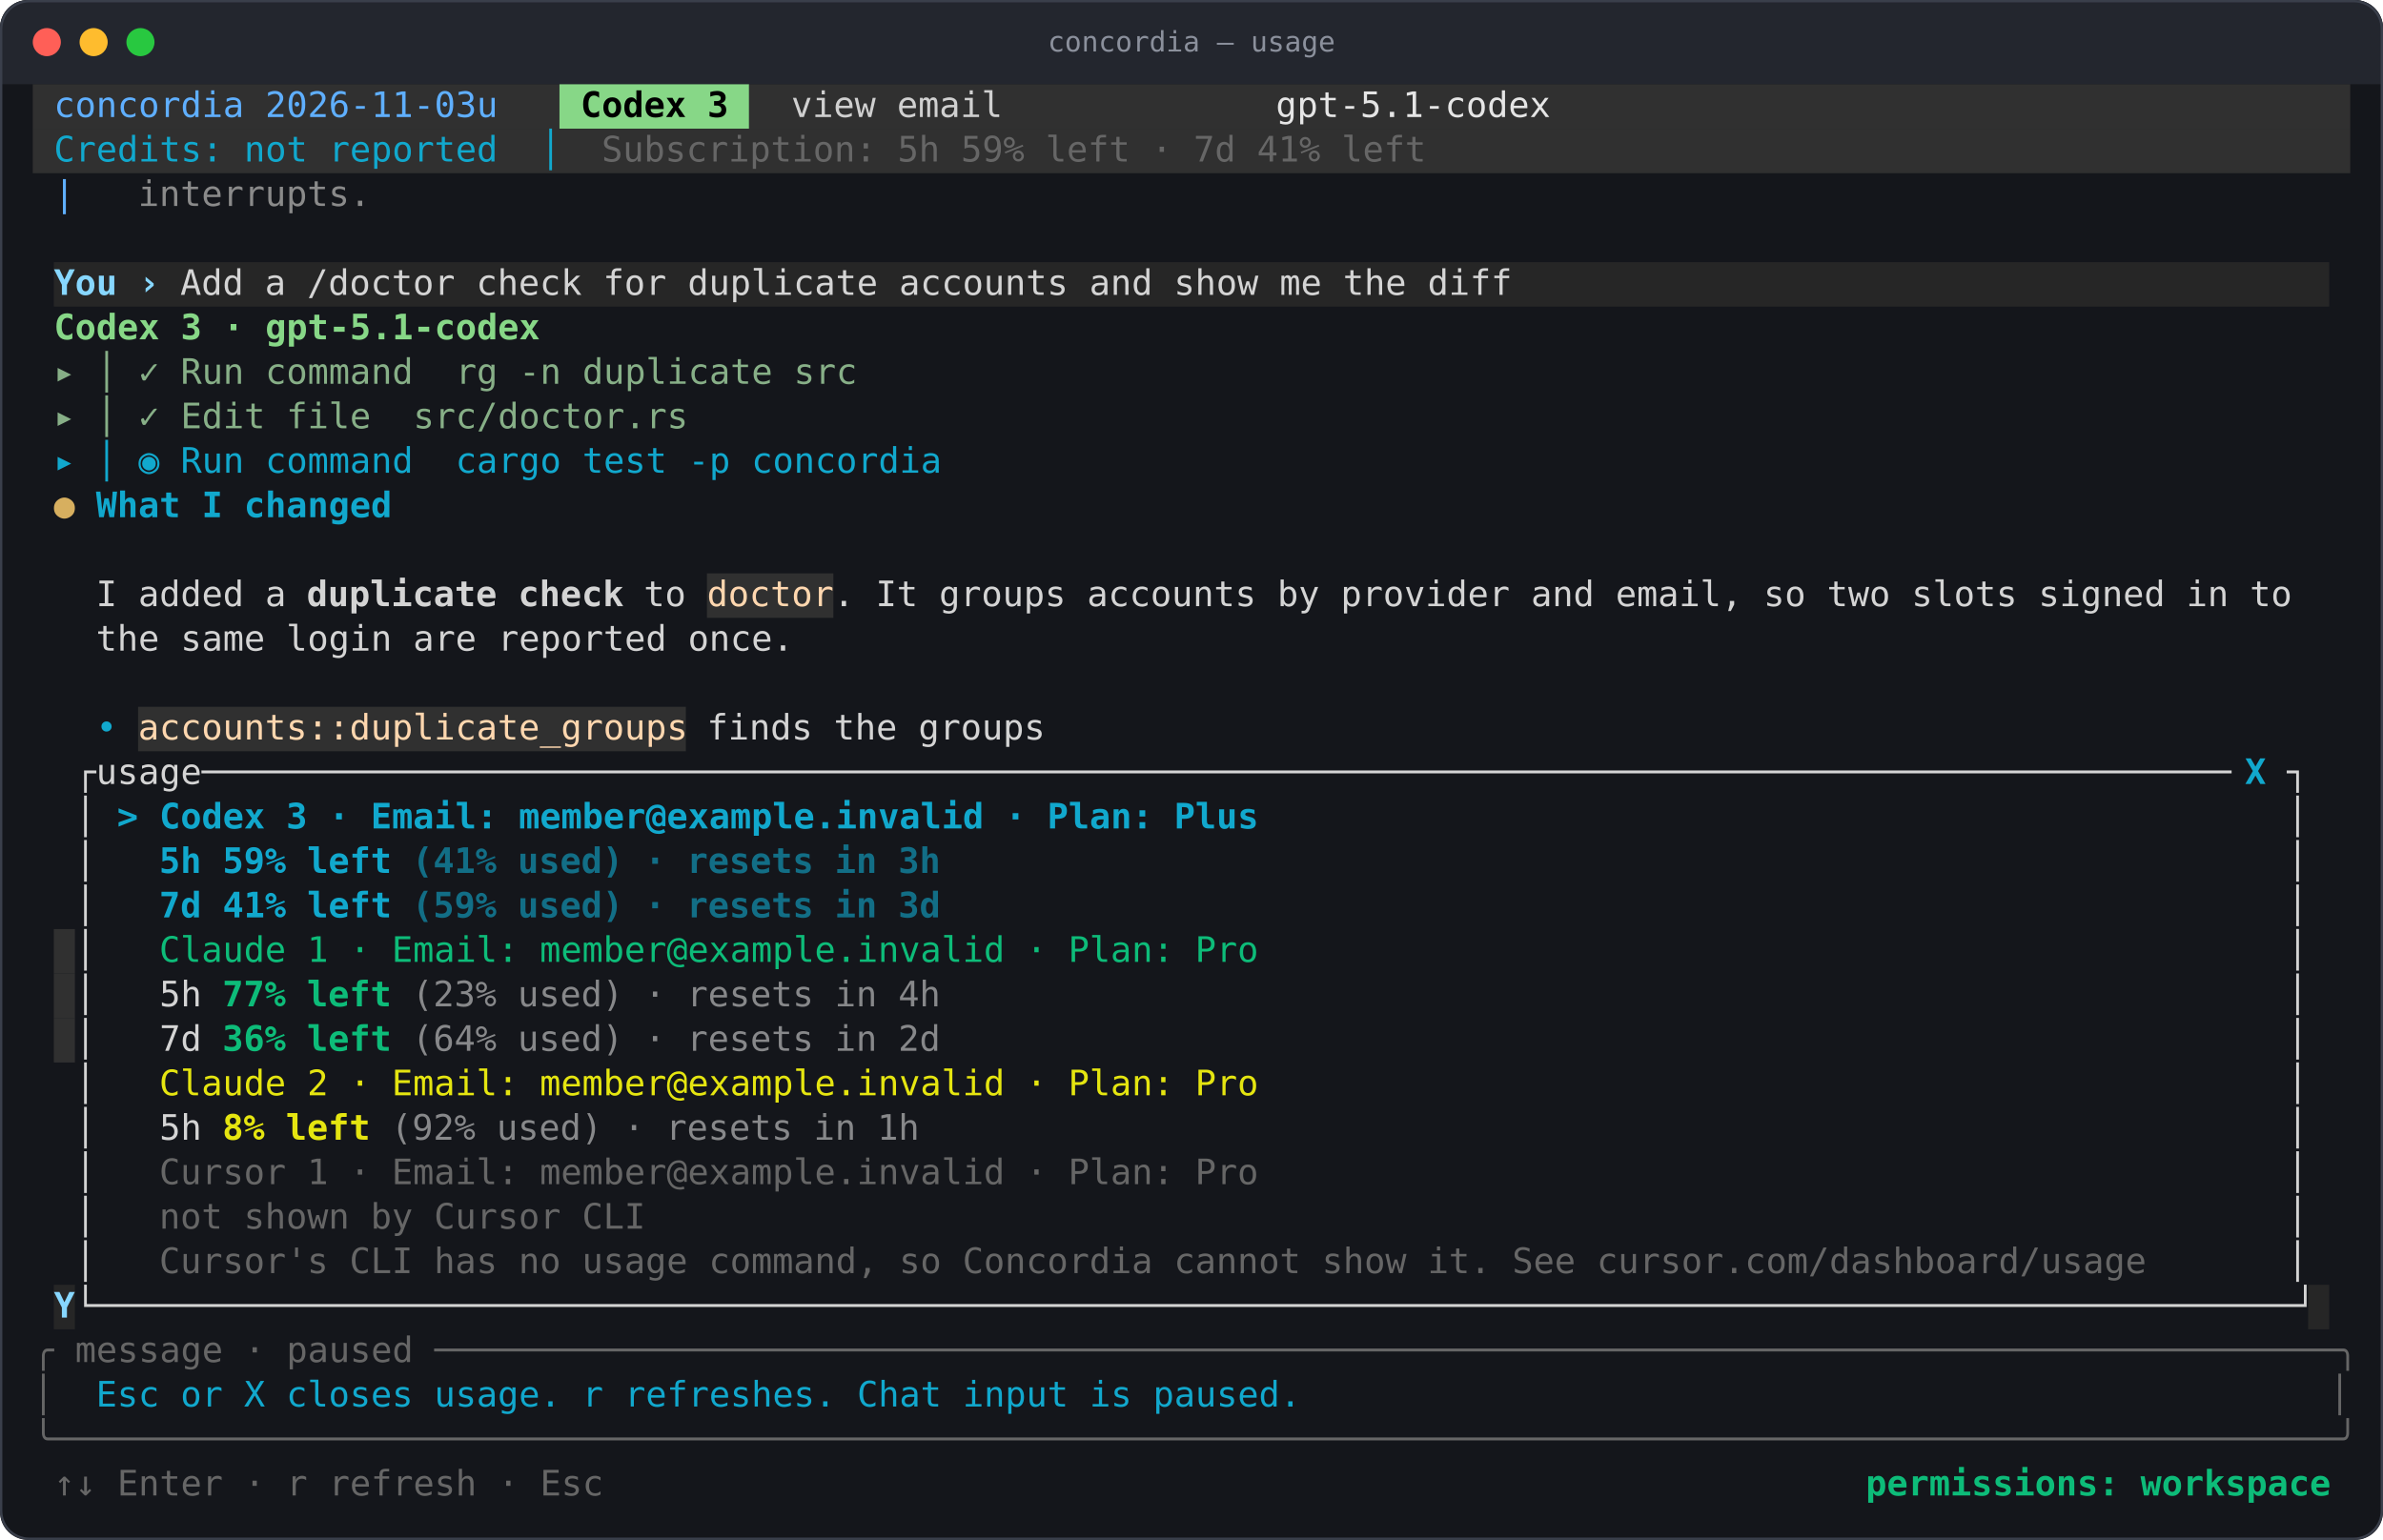
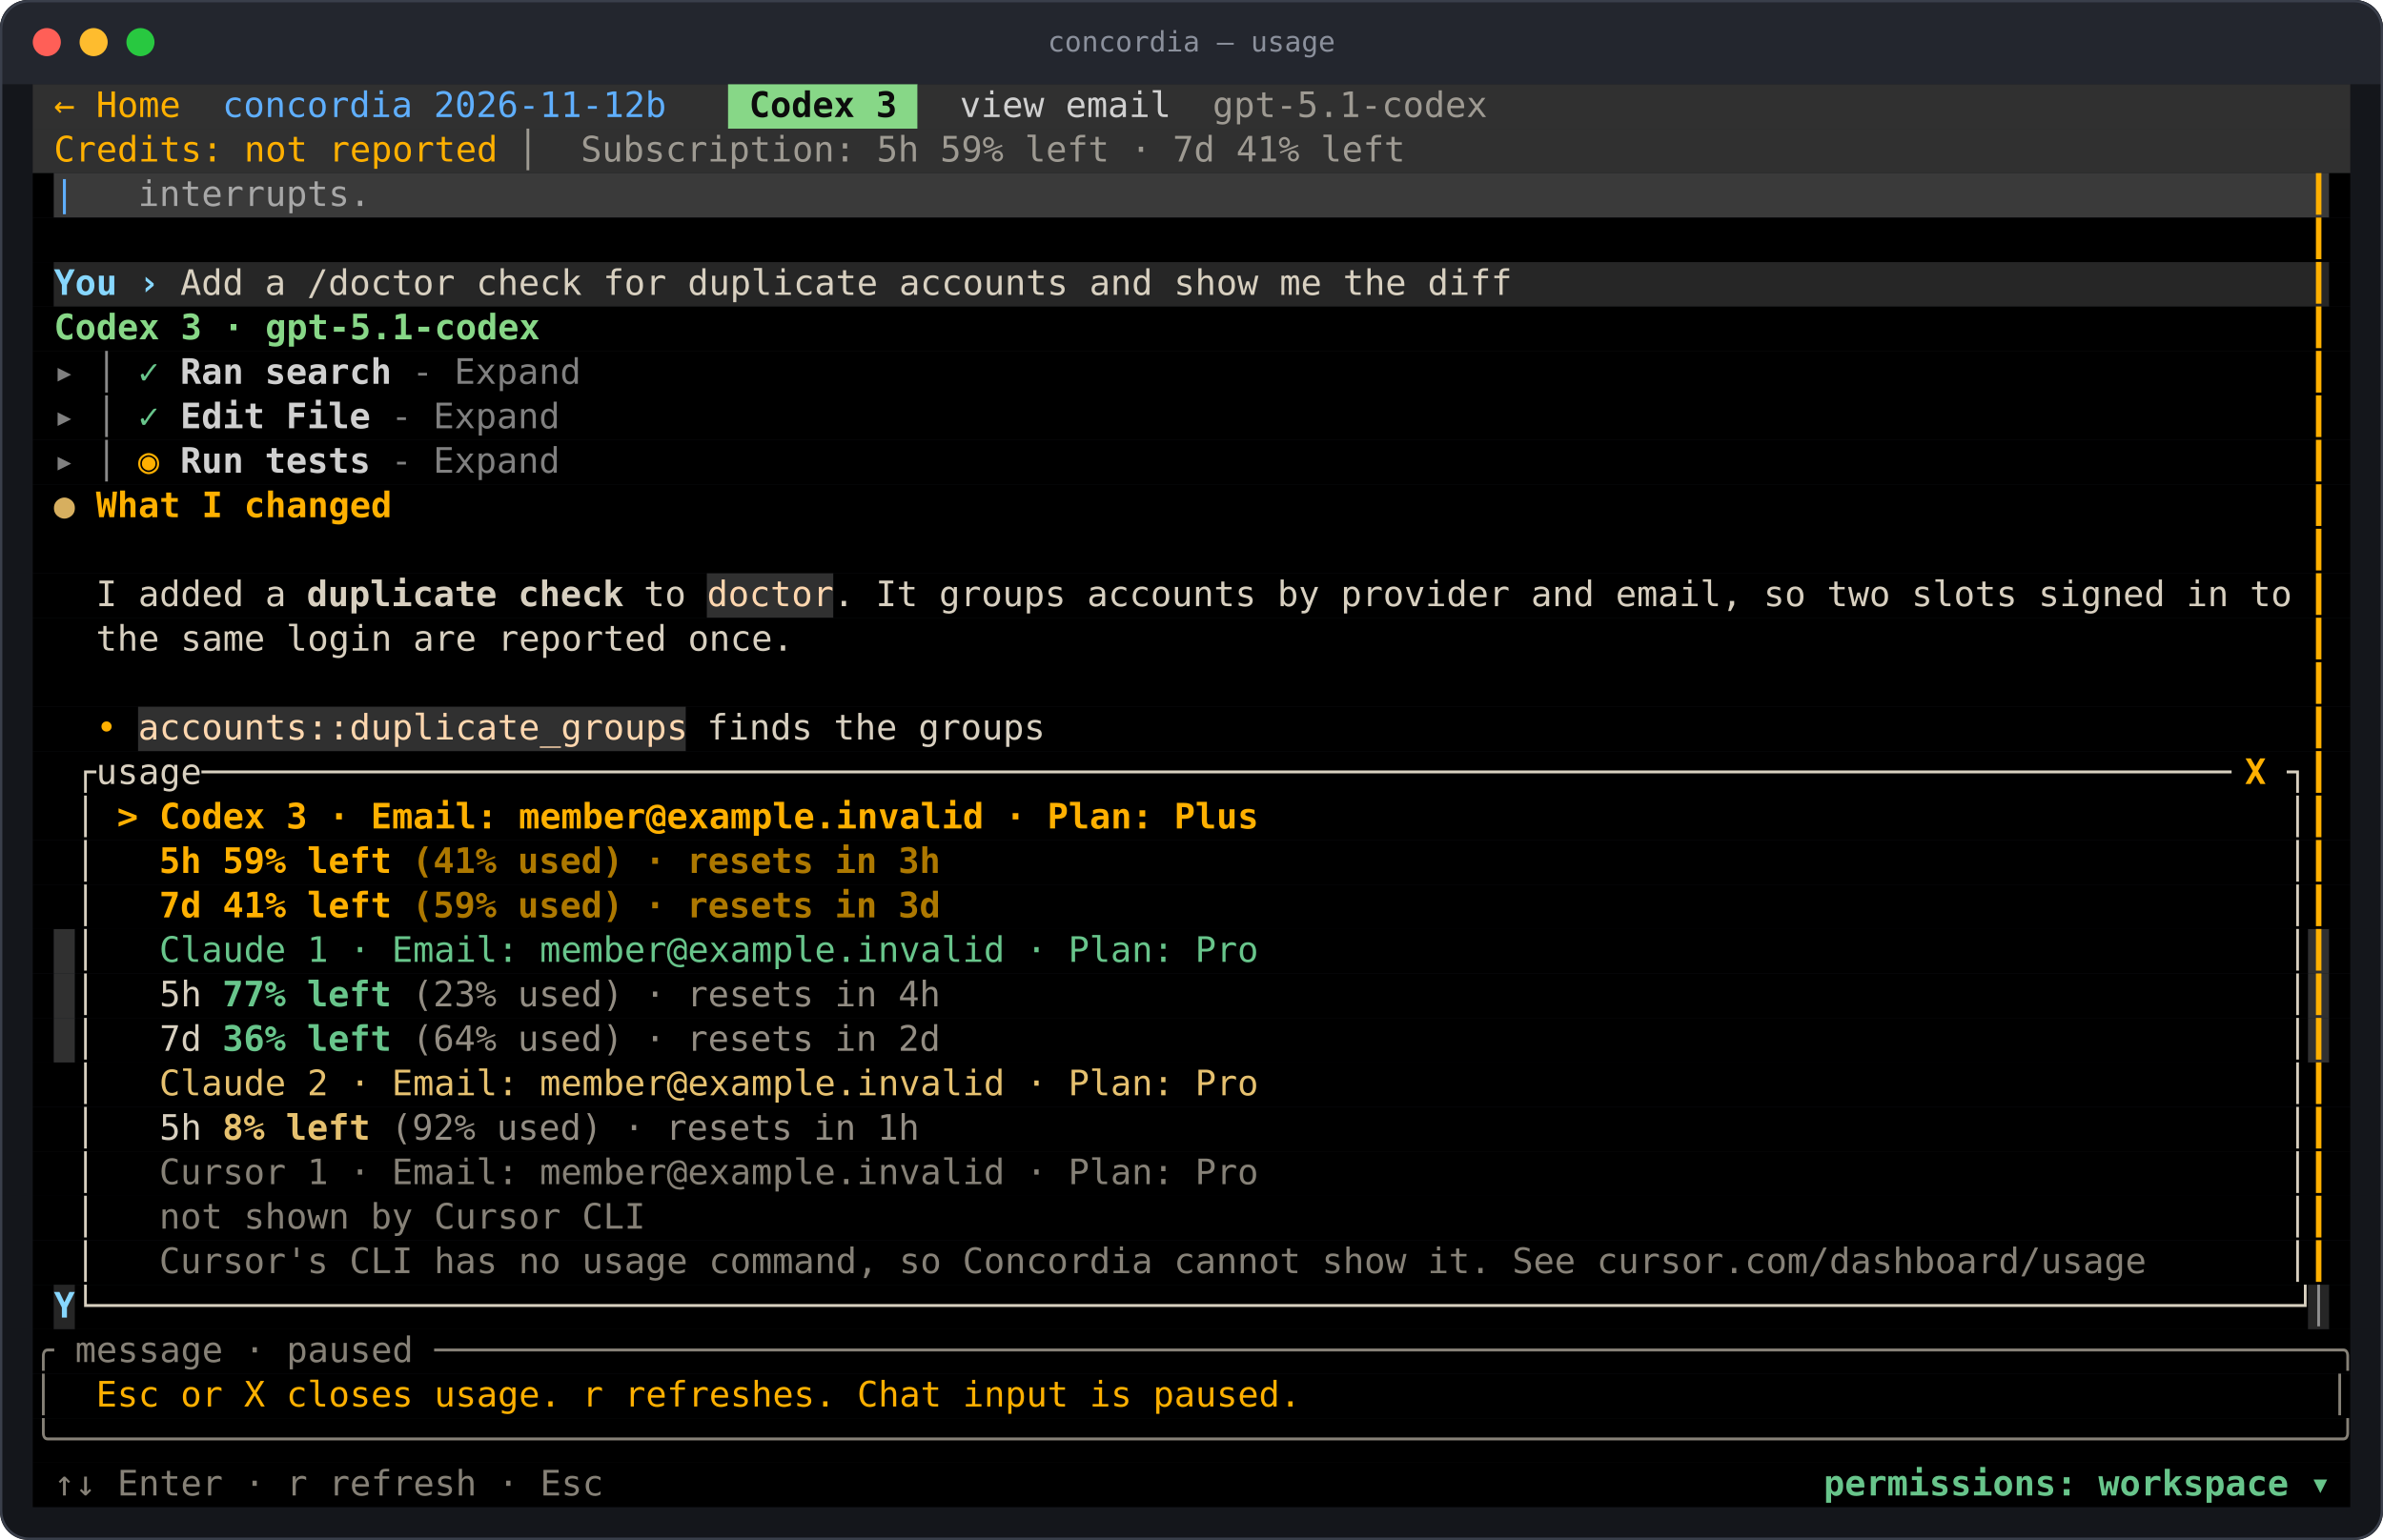
<svg xmlns="http://www.w3.org/2000/svg" width="1018" height="658" viewBox="0 0 1018 658" role="img" aria-label="concordia — usage">
  <defs>
    <clipPath id="win">
      <rect width="1018" height="658" rx="12" />
    </clipPath>
  </defs>
  <g clip-path="url(#win)">
    <rect width="1018" height="658" fill="#14161b" />
    <rect width="1018" height="36" fill="#23262e" />
    <circle cx="20" cy="18" r="6" fill="#ff5f57" />
    <circle cx="40" cy="18" r="6" fill="#febc2e" />
    <circle cx="60" cy="18" r="6" fill="#28c840" />
    <text x="509" y="22" font-family="Cascadia Mono, Consolas, monospace" font-size="12" fill="#8b909c" text-anchor="middle">concordia — usage</text>
-     <rect x="14" y="36" width="225" height="19" fill="#303030" />
-     <rect x="239" y="36" width="81" height="19" fill="#87d787" />
-     <rect x="320" y="36" width="684" height="19" fill="#303030" />
+     <rect x="14" y="36" width="297" height="19" fill="#303030" />
+     <rect x="311" y="36" width="81" height="19" fill="#87d787" />
+     <rect x="392" y="36" width="612" height="19" fill="#303030" />
    <rect x="14" y="55" width="990" height="19" fill="#303030" />
+     <rect x="14" y="74" width="9" height="19" fill="#000000" />
+     <rect x="23" y="74" width="972" height="19" fill="#3a3a3a" />
+     <rect x="995" y="74" width="9" height="19" fill="#000000" />
+     <rect x="14" y="93" width="990" height="19" fill="#000000" />
+     <rect x="14" y="112" width="9" height="19" fill="#000000" />
    <rect x="23" y="112" width="972" height="19" fill="#262626" />
+     <rect x="995" y="112" width="9" height="19" fill="#000000" />
+     <rect x="14" y="131" width="990" height="19" fill="#000000" />
+     <rect x="14" y="150" width="990" height="19" fill="#000000" />
+     <rect x="14" y="169" width="990" height="19" fill="#000000" />
+     <rect x="14" y="188" width="990" height="19" fill="#000000" />
+     <rect x="14" y="207" width="990" height="19" fill="#000000" />
+     <rect x="14" y="226" width="990" height="19" fill="#000000" />
+     <rect x="14" y="245" width="288" height="19" fill="#000000" />
    <rect x="302" y="245" width="54" height="19" fill="#303030" />
+     <rect x="356" y="245" width="648" height="19" fill="#000000" />
+     <rect x="14" y="264" width="990" height="19" fill="#000000" />
+     <rect x="14" y="283" width="990" height="19" fill="#000000" />
+     <rect x="14" y="302" width="45" height="19" fill="#000000" />
    <rect x="59" y="302" width="234" height="19" fill="#303030" />
+     <rect x="293" y="302" width="711" height="19" fill="#000000" />
+     <rect x="14" y="321" width="990" height="19" fill="#000000" />
+     <rect x="14" y="340" width="990" height="19" fill="#000000" />
+     <rect x="14" y="359" width="990" height="19" fill="#000000" />
+     <rect x="14" y="378" width="990" height="19" fill="#000000" />
+     <rect x="14" y="397" width="9" height="19" fill="#000000" />
    <rect x="23" y="397" width="9" height="19" fill="#303030" />
+     <rect x="32" y="397" width="954" height="19" fill="#000000" />
+     <rect x="986" y="397" width="9" height="19" fill="#303030" />
+     <rect x="995" y="397" width="9" height="19" fill="#000000" />
+     <rect x="14" y="416" width="9" height="19" fill="#000000" />
    <rect x="23" y="416" width="9" height="19" fill="#303030" />
+     <rect x="32" y="416" width="954" height="19" fill="#000000" />
+     <rect x="986" y="416" width="9" height="19" fill="#303030" />
+     <rect x="995" y="416" width="9" height="19" fill="#000000" />
+     <rect x="14" y="435" width="9" height="19" fill="#000000" />
    <rect x="23" y="435" width="9" height="19" fill="#303030" />
+     <rect x="32" y="435" width="954" height="19" fill="#000000" />
+     <rect x="986" y="435" width="9" height="19" fill="#303030" />
+     <rect x="995" y="435" width="9" height="19" fill="#000000" />
+     <rect x="14" y="454" width="990" height="19" fill="#000000" />
+     <rect x="14" y="473" width="990" height="19" fill="#000000" />
+     <rect x="14" y="492" width="990" height="19" fill="#000000" />
+     <rect x="14" y="511" width="990" height="19" fill="#000000" />
+     <rect x="14" y="530" width="990" height="19" fill="#000000" />
+     <rect x="14" y="549" width="9" height="19" fill="#000000" />
    <rect x="23" y="549" width="9" height="19" fill="#262626" />
+     <rect x="32" y="549" width="954" height="19" fill="#000000" />
    <rect x="986" y="549" width="9" height="19" fill="#262626" />
+     <rect x="995" y="549" width="9" height="19" fill="#000000" />
+     <rect x="14" y="568" width="990" height="19" fill="#000000" />
+     <rect x="14" y="587" width="990" height="19" fill="#000000" />
+     <rect x="14" y="606" width="990" height="19" fill="#000000" />
+     <rect x="14" y="625" width="990" height="19" fill="#000000" />
    <g font-family="Cascadia Mono, Consolas, monospace" font-size="15" xml:space="preserve">
-       <text x="23" y="50" textLength="189" lengthAdjust="spacingAndGlyphs" fill="#5fafff">concordia 2026-11-03u</text>
-       <text x="248" y="50" textLength="63" lengthAdjust="spacingAndGlyphs" fill="#000000" font-weight="700">Codex 3</text>
-       <text x="338" y="50" textLength="90" lengthAdjust="spacingAndGlyphs" fill="#d0d0d0">view email</text>
-       <text x="545" y="50" textLength="117" lengthAdjust="spacingAndGlyphs" fill="#e5e5e5">gpt-5.1-codex</text>
-       <text x="23" y="69" textLength="216" lengthAdjust="spacingAndGlyphs" fill="#11a8cd">Credits: not reported  │</text>
-       <text x="257" y="69" textLength="351" lengthAdjust="spacingAndGlyphs" fill="#666666">Subscription: 5h 59% left · 7d 41% left</text>
+       <text x="23" y="50" textLength="54" lengthAdjust="spacingAndGlyphs" fill="#ffb000">← Home</text>
+       <text x="95" y="50" textLength="189" lengthAdjust="spacingAndGlyphs" fill="#5fafff">concordia 2026-11-12b</text>
+       <text x="320" y="50" textLength="63" lengthAdjust="spacingAndGlyphs" fill="#0c0c0c" font-weight="700">Codex 3</text>
+       <text x="410" y="50" textLength="90" lengthAdjust="spacingAndGlyphs" fill="#d0d0d0">view email</text>
+       <text x="518" y="50" textLength="117" lengthAdjust="spacingAndGlyphs" fill="#9e9a92">gpt-5.1-codex</text>
+       <text x="23" y="69" textLength="189" lengthAdjust="spacingAndGlyphs" fill="#ffb000">Credits: not reported</text>
+       <text x="221" y="69" textLength="378" lengthAdjust="spacingAndGlyphs" fill="#9e9a92">│  Subscription: 5h 59% left · 7d 41% left</text>
      <text x="23" y="88" textLength="9" lengthAdjust="spacingAndGlyphs" fill="#5fafff">|</text>
-       <text x="59" y="88" textLength="99" lengthAdjust="spacingAndGlyphs" fill="#8a8a8a">interrupts.</text>
+       <text x="59" y="88" textLength="99" lengthAdjust="spacingAndGlyphs" fill="#a7a7a7">interrupts.</text>
+       <text x="986" y="88" textLength="9" lengthAdjust="spacingAndGlyphs" fill="#ffb000">┃</text>
+       <text x="986" y="107" textLength="9" lengthAdjust="spacingAndGlyphs" fill="#ffb000">┃</text>
      <text x="23" y="126" textLength="45" lengthAdjust="spacingAndGlyphs" fill="#87d7ff" font-weight="700">You ›</text>
-       <text x="77" y="126" textLength="567" lengthAdjust="spacingAndGlyphs" fill="#d4d4d4">Add a /doctor check for duplicate accounts and show me the diff</text>
+       <text x="77" y="126" textLength="567" lengthAdjust="spacingAndGlyphs" fill="#d8d0c0">Add a /doctor check for duplicate accounts and show me the diff</text>
+       <text x="986" y="126" textLength="9" lengthAdjust="spacingAndGlyphs" fill="#ffb000">┃</text>
      <text x="23" y="145" textLength="207" lengthAdjust="spacingAndGlyphs" fill="#87d787" font-weight="700">Codex 3 · gpt-5.1-codex</text>
-       <text x="23" y="164" textLength="342" lengthAdjust="spacingAndGlyphs" fill="#87af87">▸ │ ✓ Run command  rg -n duplicate src</text>
-       <text x="23" y="183" textLength="270" lengthAdjust="spacingAndGlyphs" fill="#87af87">▸ │ ✓ Edit file  src/doctor.rs</text>
-       <text x="23" y="202" textLength="378" lengthAdjust="spacingAndGlyphs" fill="#11a8cd">▸ │ ◉ Run command  cargo test -p concordia</text>
+       <text x="986" y="145" textLength="9" lengthAdjust="spacingAndGlyphs" fill="#ffb000">┃</text>
+       <text x="23" y="164" textLength="9" lengthAdjust="spacingAndGlyphs" fill="#808080">▸</text>
+       <text x="41" y="164" textLength="9" lengthAdjust="spacingAndGlyphs" fill="#8a8a8a">│</text>
+       <text x="59" y="164" textLength="9" lengthAdjust="spacingAndGlyphs" fill="#68c58b">✓</text>
+       <text x="77" y="164" textLength="90" lengthAdjust="spacingAndGlyphs" fill="#d0d0d0" font-weight="700">Ran search</text>
+       <text x="176" y="164" textLength="72" lengthAdjust="spacingAndGlyphs" fill="#808080">- Expand</text>
+       <text x="986" y="164" textLength="9" lengthAdjust="spacingAndGlyphs" fill="#ffb000">┃</text>
+       <text x="23" y="183" textLength="9" lengthAdjust="spacingAndGlyphs" fill="#808080">▸</text>
+       <text x="41" y="183" textLength="9" lengthAdjust="spacingAndGlyphs" fill="#8a8a8a">│</text>
+       <text x="59" y="183" textLength="9" lengthAdjust="spacingAndGlyphs" fill="#68c58b">✓</text>
+       <text x="77" y="183" textLength="81" lengthAdjust="spacingAndGlyphs" fill="#d0d0d0" font-weight="700">Edit File</text>
+       <text x="167" y="183" textLength="72" lengthAdjust="spacingAndGlyphs" fill="#808080">- Expand</text>
+       <text x="986" y="183" textLength="9" lengthAdjust="spacingAndGlyphs" fill="#ffb000">┃</text>
+       <text x="23" y="202" textLength="9" lengthAdjust="spacingAndGlyphs" fill="#808080">▸</text>
+       <text x="41" y="202" textLength="9" lengthAdjust="spacingAndGlyphs" fill="#8a8a8a">│</text>
+       <text x="59" y="202" textLength="9" lengthAdjust="spacingAndGlyphs" fill="#ffb000">◉</text>
+       <text x="77" y="202" textLength="81" lengthAdjust="spacingAndGlyphs" fill="#d0d0d0" font-weight="700">Run tests</text>
+       <text x="167" y="202" textLength="72" lengthAdjust="spacingAndGlyphs" fill="#808080">- Expand</text>
+       <text x="986" y="202" textLength="9" lengthAdjust="spacingAndGlyphs" fill="#ffb000">┃</text>
      <text x="23" y="221" textLength="9" lengthAdjust="spacingAndGlyphs" fill="#d7af5f" font-weight="700">●</text>
-       <text x="41" y="221" textLength="126" lengthAdjust="spacingAndGlyphs" fill="#11a8cd" font-weight="700">What I changed</text>
-       <text x="41" y="259" textLength="81" lengthAdjust="spacingAndGlyphs" fill="#d4d4d4">I added a</text>
-       <text x="131" y="259" textLength="135" lengthAdjust="spacingAndGlyphs" fill="#d4d4d4" font-weight="700">duplicate check</text>
-       <text x="275" y="259" textLength="18" lengthAdjust="spacingAndGlyphs" fill="#d4d4d4">to</text>
+       <text x="41" y="221" textLength="126" lengthAdjust="spacingAndGlyphs" fill="#ffb000" font-weight="700">What I changed</text>
+       <text x="986" y="221" textLength="9" lengthAdjust="spacingAndGlyphs" fill="#ffb000">┃</text>
+       <text x="986" y="240" textLength="9" lengthAdjust="spacingAndGlyphs" fill="#ffb000">┃</text>
+       <text x="41" y="259" textLength="81" lengthAdjust="spacingAndGlyphs" fill="#d8d0c0">I added a</text>
+       <text x="131" y="259" textLength="135" lengthAdjust="spacingAndGlyphs" fill="#d8d0c0" font-weight="700">duplicate check</text>
+       <text x="275" y="259" textLength="18" lengthAdjust="spacingAndGlyphs" fill="#d8d0c0">to</text>
      <text x="302" y="259" textLength="54" lengthAdjust="spacingAndGlyphs" fill="#ffd7af">doctor</text>
-       <text x="356" y="259" textLength="621" lengthAdjust="spacingAndGlyphs" fill="#d4d4d4">. It groups accounts by provider and email, so two slots signed in to</text>
-       <text x="41" y="278" textLength="297" lengthAdjust="spacingAndGlyphs" fill="#d4d4d4">the same login are reported once.</text>
-       <text x="41" y="316" textLength="9" lengthAdjust="spacingAndGlyphs" fill="#11a8cd">•</text>
+       <text x="356" y="259" textLength="621" lengthAdjust="spacingAndGlyphs" fill="#d8d0c0">. It groups accounts by provider and email, so two slots signed in to</text>
+       <text x="986" y="259" textLength="9" lengthAdjust="spacingAndGlyphs" fill="#ffb000">┃</text>
+       <text x="41" y="278" textLength="297" lengthAdjust="spacingAndGlyphs" fill="#d8d0c0">the same login are reported once.</text>
+       <text x="986" y="278" textLength="9" lengthAdjust="spacingAndGlyphs" fill="#ffb000">┃</text>
+       <text x="986" y="297" textLength="9" lengthAdjust="spacingAndGlyphs" fill="#ffb000">┃</text>
+       <text x="41" y="316" textLength="9" lengthAdjust="spacingAndGlyphs" fill="#ffb000">•</text>
      <text x="59" y="316" textLength="234" lengthAdjust="spacingAndGlyphs" fill="#ffd7af">accounts::duplicate_groups</text>
-       <text x="302" y="316" textLength="144" lengthAdjust="spacingAndGlyphs" fill="#d4d4d4">finds the groups</text>
-       <text x="32" y="335" textLength="918" lengthAdjust="spacingAndGlyphs" fill="#d4d4d4">┌usage────────────────────────────────────────────────────────────────────────────────────────────────</text>
-       <text x="959" y="335" textLength="9" lengthAdjust="spacingAndGlyphs" fill="#11a8cd" font-weight="700">X</text>
-       <text x="977" y="335" textLength="9" lengthAdjust="spacingAndGlyphs" fill="#d4d4d4">┐</text>
-       <text x="32" y="354" textLength="9" lengthAdjust="spacingAndGlyphs" fill="#d4d4d4">│</text>
-       <text x="50" y="354" textLength="486" lengthAdjust="spacingAndGlyphs" fill="#11a8cd" font-weight="700">&gt; Codex 3 · Email: member@example.invalid · Plan: Plus</text>
-       <text x="977" y="354" textLength="9" lengthAdjust="spacingAndGlyphs" fill="#d4d4d4">│</text>
-       <text x="32" y="373" textLength="9" lengthAdjust="spacingAndGlyphs" fill="#d4d4d4">│</text>
-       <text x="68" y="373" textLength="99" lengthAdjust="spacingAndGlyphs" fill="#11a8cd" font-weight="700">5h 59% left</text>
-       <text x="176" y="373" textLength="225" lengthAdjust="spacingAndGlyphs" fill="#11a8cd" font-weight="700" fill-opacity="0.6">(41% used) · resets in 3h</text>
-       <text x="977" y="373" textLength="9" lengthAdjust="spacingAndGlyphs" fill="#d4d4d4">│</text>
-       <text x="32" y="392" textLength="9" lengthAdjust="spacingAndGlyphs" fill="#d4d4d4">│</text>
-       <text x="68" y="392" textLength="99" lengthAdjust="spacingAndGlyphs" fill="#11a8cd" font-weight="700">7d 41% left</text>
-       <text x="176" y="392" textLength="225" lengthAdjust="spacingAndGlyphs" fill="#11a8cd" font-weight="700" fill-opacity="0.6">(59% used) · resets in 3d</text>
-       <text x="977" y="392" textLength="9" lengthAdjust="spacingAndGlyphs" fill="#d4d4d4">│</text>
-       <text x="32" y="411" textLength="9" lengthAdjust="spacingAndGlyphs" fill="#d4d4d4">│</text>
-       <text x="68" y="411" textLength="468" lengthAdjust="spacingAndGlyphs" fill="#0dbc79">Claude 1 · Email: member@example.invalid · Plan: Pro</text>
-       <text x="977" y="411" textLength="9" lengthAdjust="spacingAndGlyphs" fill="#d4d4d4">│</text>
-       <text x="32" y="430" textLength="54" lengthAdjust="spacingAndGlyphs" fill="#d4d4d4">│   5h</text>
-       <text x="95" y="430" textLength="72" lengthAdjust="spacingAndGlyphs" fill="#0dbc79" font-weight="700">77% left</text>
-       <text x="176" y="430" textLength="225" lengthAdjust="spacingAndGlyphs" fill="#d4d4d4" fill-opacity="0.6">(23% used) · resets in 4h</text>
-       <text x="977" y="430" textLength="9" lengthAdjust="spacingAndGlyphs" fill="#d4d4d4">│</text>
-       <text x="32" y="449" textLength="54" lengthAdjust="spacingAndGlyphs" fill="#d4d4d4">│   7d</text>
-       <text x="95" y="449" textLength="72" lengthAdjust="spacingAndGlyphs" fill="#0dbc79" font-weight="700">36% left</text>
-       <text x="176" y="449" textLength="225" lengthAdjust="spacingAndGlyphs" fill="#d4d4d4" fill-opacity="0.6">(64% used) · resets in 2d</text>
-       <text x="977" y="449" textLength="9" lengthAdjust="spacingAndGlyphs" fill="#d4d4d4">│</text>
-       <text x="32" y="468" textLength="9" lengthAdjust="spacingAndGlyphs" fill="#d4d4d4">│</text>
-       <text x="68" y="468" textLength="468" lengthAdjust="spacingAndGlyphs" fill="#e5e510">Claude 2 · Email: member@example.invalid · Plan: Pro</text>
-       <text x="977" y="468" textLength="9" lengthAdjust="spacingAndGlyphs" fill="#d4d4d4">│</text>
-       <text x="32" y="487" textLength="54" lengthAdjust="spacingAndGlyphs" fill="#d4d4d4">│   5h</text>
-       <text x="95" y="487" textLength="63" lengthAdjust="spacingAndGlyphs" fill="#e5e510" font-weight="700">8% left</text>
-       <text x="167" y="487" textLength="225" lengthAdjust="spacingAndGlyphs" fill="#d4d4d4" fill-opacity="0.6">(92% used) · resets in 1h</text>
-       <text x="977" y="487" textLength="9" lengthAdjust="spacingAndGlyphs" fill="#d4d4d4">│</text>
-       <text x="32" y="506" textLength="9" lengthAdjust="spacingAndGlyphs" fill="#d4d4d4">│</text>
-       <text x="68" y="506" textLength="468" lengthAdjust="spacingAndGlyphs" fill="#666666">Cursor 1 · Email: member@example.invalid · Plan: Pro</text>
-       <text x="977" y="506" textLength="9" lengthAdjust="spacingAndGlyphs" fill="#d4d4d4">│</text>
-       <text x="32" y="525" textLength="9" lengthAdjust="spacingAndGlyphs" fill="#d4d4d4">│</text>
-       <text x="68" y="525" textLength="207" lengthAdjust="spacingAndGlyphs" fill="#666666">not shown by Cursor CLI</text>
-       <text x="977" y="525" textLength="9" lengthAdjust="spacingAndGlyphs" fill="#d4d4d4">│</text>
-       <text x="32" y="544" textLength="9" lengthAdjust="spacingAndGlyphs" fill="#d4d4d4">│</text>
-       <text x="68" y="544" textLength="846" lengthAdjust="spacingAndGlyphs" fill="#666666">Cursor's CLI has no usage command, so Concordia cannot show it. See cursor.com/dashboard/usage</text>
-       <text x="977" y="544" textLength="9" lengthAdjust="spacingAndGlyphs" fill="#d4d4d4">│</text>
+       <text x="302" y="316" textLength="144" lengthAdjust="spacingAndGlyphs" fill="#d8d0c0">finds the groups</text>
+       <text x="986" y="316" textLength="9" lengthAdjust="spacingAndGlyphs" fill="#ffb000">┃</text>
+       <text x="32" y="335" textLength="918" lengthAdjust="spacingAndGlyphs" fill="#d8d0c0">┌usage────────────────────────────────────────────────────────────────────────────────────────────────</text>
+       <text x="959" y="335" textLength="9" lengthAdjust="spacingAndGlyphs" fill="#ffb000" font-weight="700">X</text>
+       <text x="977" y="335" textLength="9" lengthAdjust="spacingAndGlyphs" fill="#d8d0c0">┐</text>
+       <text x="986" y="335" textLength="9" lengthAdjust="spacingAndGlyphs" fill="#ffb000">┃</text>
+       <text x="32" y="354" textLength="9" lengthAdjust="spacingAndGlyphs" fill="#d8d0c0">│</text>
+       <text x="50" y="354" textLength="486" lengthAdjust="spacingAndGlyphs" fill="#ffb000" font-weight="700">&gt; Codex 3 · Email: member@example.invalid · Plan: Plus</text>
+       <text x="977" y="354" textLength="9" lengthAdjust="spacingAndGlyphs" fill="#d8d0c0">│</text>
+       <text x="986" y="354" textLength="9" lengthAdjust="spacingAndGlyphs" fill="#ffb000">┃</text>
+       <text x="32" y="373" textLength="9" lengthAdjust="spacingAndGlyphs" fill="#d8d0c0">│</text>
+       <text x="68" y="373" textLength="99" lengthAdjust="spacingAndGlyphs" fill="#ffb000" font-weight="700">5h 59% left</text>
+       <text x="176" y="373" textLength="225" lengthAdjust="spacingAndGlyphs" fill="#ad7800" font-weight="700">(41% used) · resets in 3h</text>
+       <text x="977" y="373" textLength="9" lengthAdjust="spacingAndGlyphs" fill="#d8d0c0">│</text>
+       <text x="986" y="373" textLength="9" lengthAdjust="spacingAndGlyphs" fill="#ffb000">┃</text>
+       <text x="32" y="392" textLength="9" lengthAdjust="spacingAndGlyphs" fill="#d8d0c0">│</text>
+       <text x="68" y="392" textLength="99" lengthAdjust="spacingAndGlyphs" fill="#ffb000" font-weight="700">7d 41% left</text>
+       <text x="176" y="392" textLength="225" lengthAdjust="spacingAndGlyphs" fill="#ad7800" font-weight="700">(59% used) · resets in 3d</text>
+       <text x="977" y="392" textLength="9" lengthAdjust="spacingAndGlyphs" fill="#d8d0c0">│</text>
+       <text x="986" y="392" textLength="9" lengthAdjust="spacingAndGlyphs" fill="#ffb000">┃</text>
+       <text x="32" y="411" textLength="9" lengthAdjust="spacingAndGlyphs" fill="#d8d0c0">│</text>
+       <text x="68" y="411" textLength="468" lengthAdjust="spacingAndGlyphs" fill="#68c58b">Claude 1 · Email: member@example.invalid · Plan: Pro</text>
+       <text x="977" y="411" textLength="9" lengthAdjust="spacingAndGlyphs" fill="#d8d0c0">│</text>
+       <text x="986" y="411" textLength="9" lengthAdjust="spacingAndGlyphs" fill="#ffb000">┃</text>
+       <text x="32" y="430" textLength="54" lengthAdjust="spacingAndGlyphs" fill="#d8d0c0">│   5h</text>
+       <text x="95" y="430" textLength="72" lengthAdjust="spacingAndGlyphs" fill="#68c58b" font-weight="700">77% left</text>
+       <text x="176" y="430" textLength="225" lengthAdjust="spacingAndGlyphs" fill="#938d83">(23% used) · resets in 4h</text>
+       <text x="977" y="430" textLength="9" lengthAdjust="spacingAndGlyphs" fill="#d8d0c0">│</text>
+       <text x="986" y="430" textLength="9" lengthAdjust="spacingAndGlyphs" fill="#ffb000">┃</text>
+       <text x="32" y="449" textLength="54" lengthAdjust="spacingAndGlyphs" fill="#d8d0c0">│   7d</text>
+       <text x="95" y="449" textLength="72" lengthAdjust="spacingAndGlyphs" fill="#68c58b" font-weight="700">36% left</text>
+       <text x="176" y="449" textLength="225" lengthAdjust="spacingAndGlyphs" fill="#938d83">(64% used) · resets in 2d</text>
+       <text x="977" y="449" textLength="9" lengthAdjust="spacingAndGlyphs" fill="#d8d0c0">│</text>
+       <text x="986" y="449" textLength="9" lengthAdjust="spacingAndGlyphs" fill="#ffb000">┃</text>
+       <text x="32" y="468" textLength="9" lengthAdjust="spacingAndGlyphs" fill="#d8d0c0">│</text>
+       <text x="68" y="468" textLength="468" lengthAdjust="spacingAndGlyphs" fill="#e6c16f">Claude 2 · Email: member@example.invalid · Plan: Pro</text>
+       <text x="977" y="468" textLength="9" lengthAdjust="spacingAndGlyphs" fill="#d8d0c0">│</text>
+       <text x="986" y="468" textLength="9" lengthAdjust="spacingAndGlyphs" fill="#ffb000">┃</text>
+       <text x="32" y="487" textLength="54" lengthAdjust="spacingAndGlyphs" fill="#d8d0c0">│   5h</text>
+       <text x="95" y="487" textLength="63" lengthAdjust="spacingAndGlyphs" fill="#e6c16f" font-weight="700">8% left</text>
+       <text x="167" y="487" textLength="225" lengthAdjust="spacingAndGlyphs" fill="#938d83">(92% used) · resets in 1h</text>
+       <text x="977" y="487" textLength="9" lengthAdjust="spacingAndGlyphs" fill="#d8d0c0">│</text>
+       <text x="986" y="487" textLength="9" lengthAdjust="spacingAndGlyphs" fill="#ffb000">┃</text>
+       <text x="32" y="506" textLength="9" lengthAdjust="spacingAndGlyphs" fill="#d8d0c0">│</text>
+       <text x="68" y="506" textLength="468" lengthAdjust="spacingAndGlyphs" fill="#868177">Cursor 1 · Email: member@example.invalid · Plan: Pro</text>
+       <text x="977" y="506" textLength="9" lengthAdjust="spacingAndGlyphs" fill="#d8d0c0">│</text>
+       <text x="986" y="506" textLength="9" lengthAdjust="spacingAndGlyphs" fill="#ffb000">┃</text>
+       <text x="32" y="525" textLength="9" lengthAdjust="spacingAndGlyphs" fill="#d8d0c0">│</text>
+       <text x="68" y="525" textLength="207" lengthAdjust="spacingAndGlyphs" fill="#868177">not shown by Cursor CLI</text>
+       <text x="977" y="525" textLength="9" lengthAdjust="spacingAndGlyphs" fill="#d8d0c0">│</text>
+       <text x="986" y="525" textLength="9" lengthAdjust="spacingAndGlyphs" fill="#ffb000">┃</text>
+       <text x="32" y="544" textLength="9" lengthAdjust="spacingAndGlyphs" fill="#d8d0c0">│</text>
+       <text x="68" y="544" textLength="846" lengthAdjust="spacingAndGlyphs" fill="#868177">Cursor's CLI has no usage command, so Concordia cannot show it. See cursor.com/dashboard/usage</text>
+       <text x="977" y="544" textLength="9" lengthAdjust="spacingAndGlyphs" fill="#d8d0c0">│</text>
+       <text x="986" y="544" textLength="9" lengthAdjust="spacingAndGlyphs" fill="#ffb000">┃</text>
      <text x="23" y="563" textLength="9" lengthAdjust="spacingAndGlyphs" fill="#87d7ff" font-weight="700">Y</text>
-       <text x="32" y="563" textLength="954" lengthAdjust="spacingAndGlyphs" fill="#d4d4d4">└────────────────────────────────────────────────────────────────────────────────────────────────────────┘</text>
-       <text x="14" y="582" textLength="990" lengthAdjust="spacingAndGlyphs" fill="#666666">╭ message · paused ──────────────────────────────────────────────────────────────────────────────────────────╮</text>
-       <text x="14" y="601" textLength="9" lengthAdjust="spacingAndGlyphs" fill="#666666">│</text>
-       <text x="41" y="601" textLength="513" lengthAdjust="spacingAndGlyphs" fill="#11a8cd">Esc or X closes usage. r refreshes. Chat input is paused.</text>
-       <text x="995" y="601" textLength="9" lengthAdjust="spacingAndGlyphs" fill="#666666">│</text>
-       <text x="14" y="620" textLength="990" lengthAdjust="spacingAndGlyphs" fill="#666666">╰────────────────────────────────────────────────────────────────────────────────────────────────────────────╯</text>
-       <text x="23" y="639" textLength="234" lengthAdjust="spacingAndGlyphs" fill="#666666">↑↓ Enter · r refresh · Esc</text>
-       <text x="797" y="639" textLength="198" lengthAdjust="spacingAndGlyphs" fill="#0dbc79" font-weight="700">permissions: workspace</text>
+       <text x="32" y="563" textLength="954" lengthAdjust="spacingAndGlyphs" fill="#d8d0c0">└────────────────────────────────────────────────────────────────────────────────────────────────────────┘</text>
+       <text x="986" y="563" textLength="9" lengthAdjust="spacingAndGlyphs" fill="#8f8f8f">│</text>
+       <text x="14" y="582" textLength="990" lengthAdjust="spacingAndGlyphs" fill="#868177">╭ message · paused ──────────────────────────────────────────────────────────────────────────────────────────╮</text>
+       <text x="14" y="601" textLength="9" lengthAdjust="spacingAndGlyphs" fill="#868177">│</text>
+       <text x="41" y="601" textLength="513" lengthAdjust="spacingAndGlyphs" fill="#ffb000">Esc or X closes usage. r refreshes. Chat input is paused.</text>
+       <text x="995" y="601" textLength="9" lengthAdjust="spacingAndGlyphs" fill="#868177">│</text>
+       <text x="14" y="620" textLength="990" lengthAdjust="spacingAndGlyphs" fill="#868177">╰────────────────────────────────────────────────────────────────────────────────────────────────────────────╯</text>
+       <text x="23" y="639" textLength="234" lengthAdjust="spacingAndGlyphs" fill="#868177">↑↓ Enter · r refresh · Esc</text>
+       <text x="779" y="639" textLength="216" lengthAdjust="spacingAndGlyphs" fill="#68c58b" font-weight="700">permissions: workspace ▾</text>
    </g>
  </g>
  <rect x="0.5" y="0.5" width="1017" height="657" rx="12" fill="none" stroke="#3a3f4b" />
</svg>
